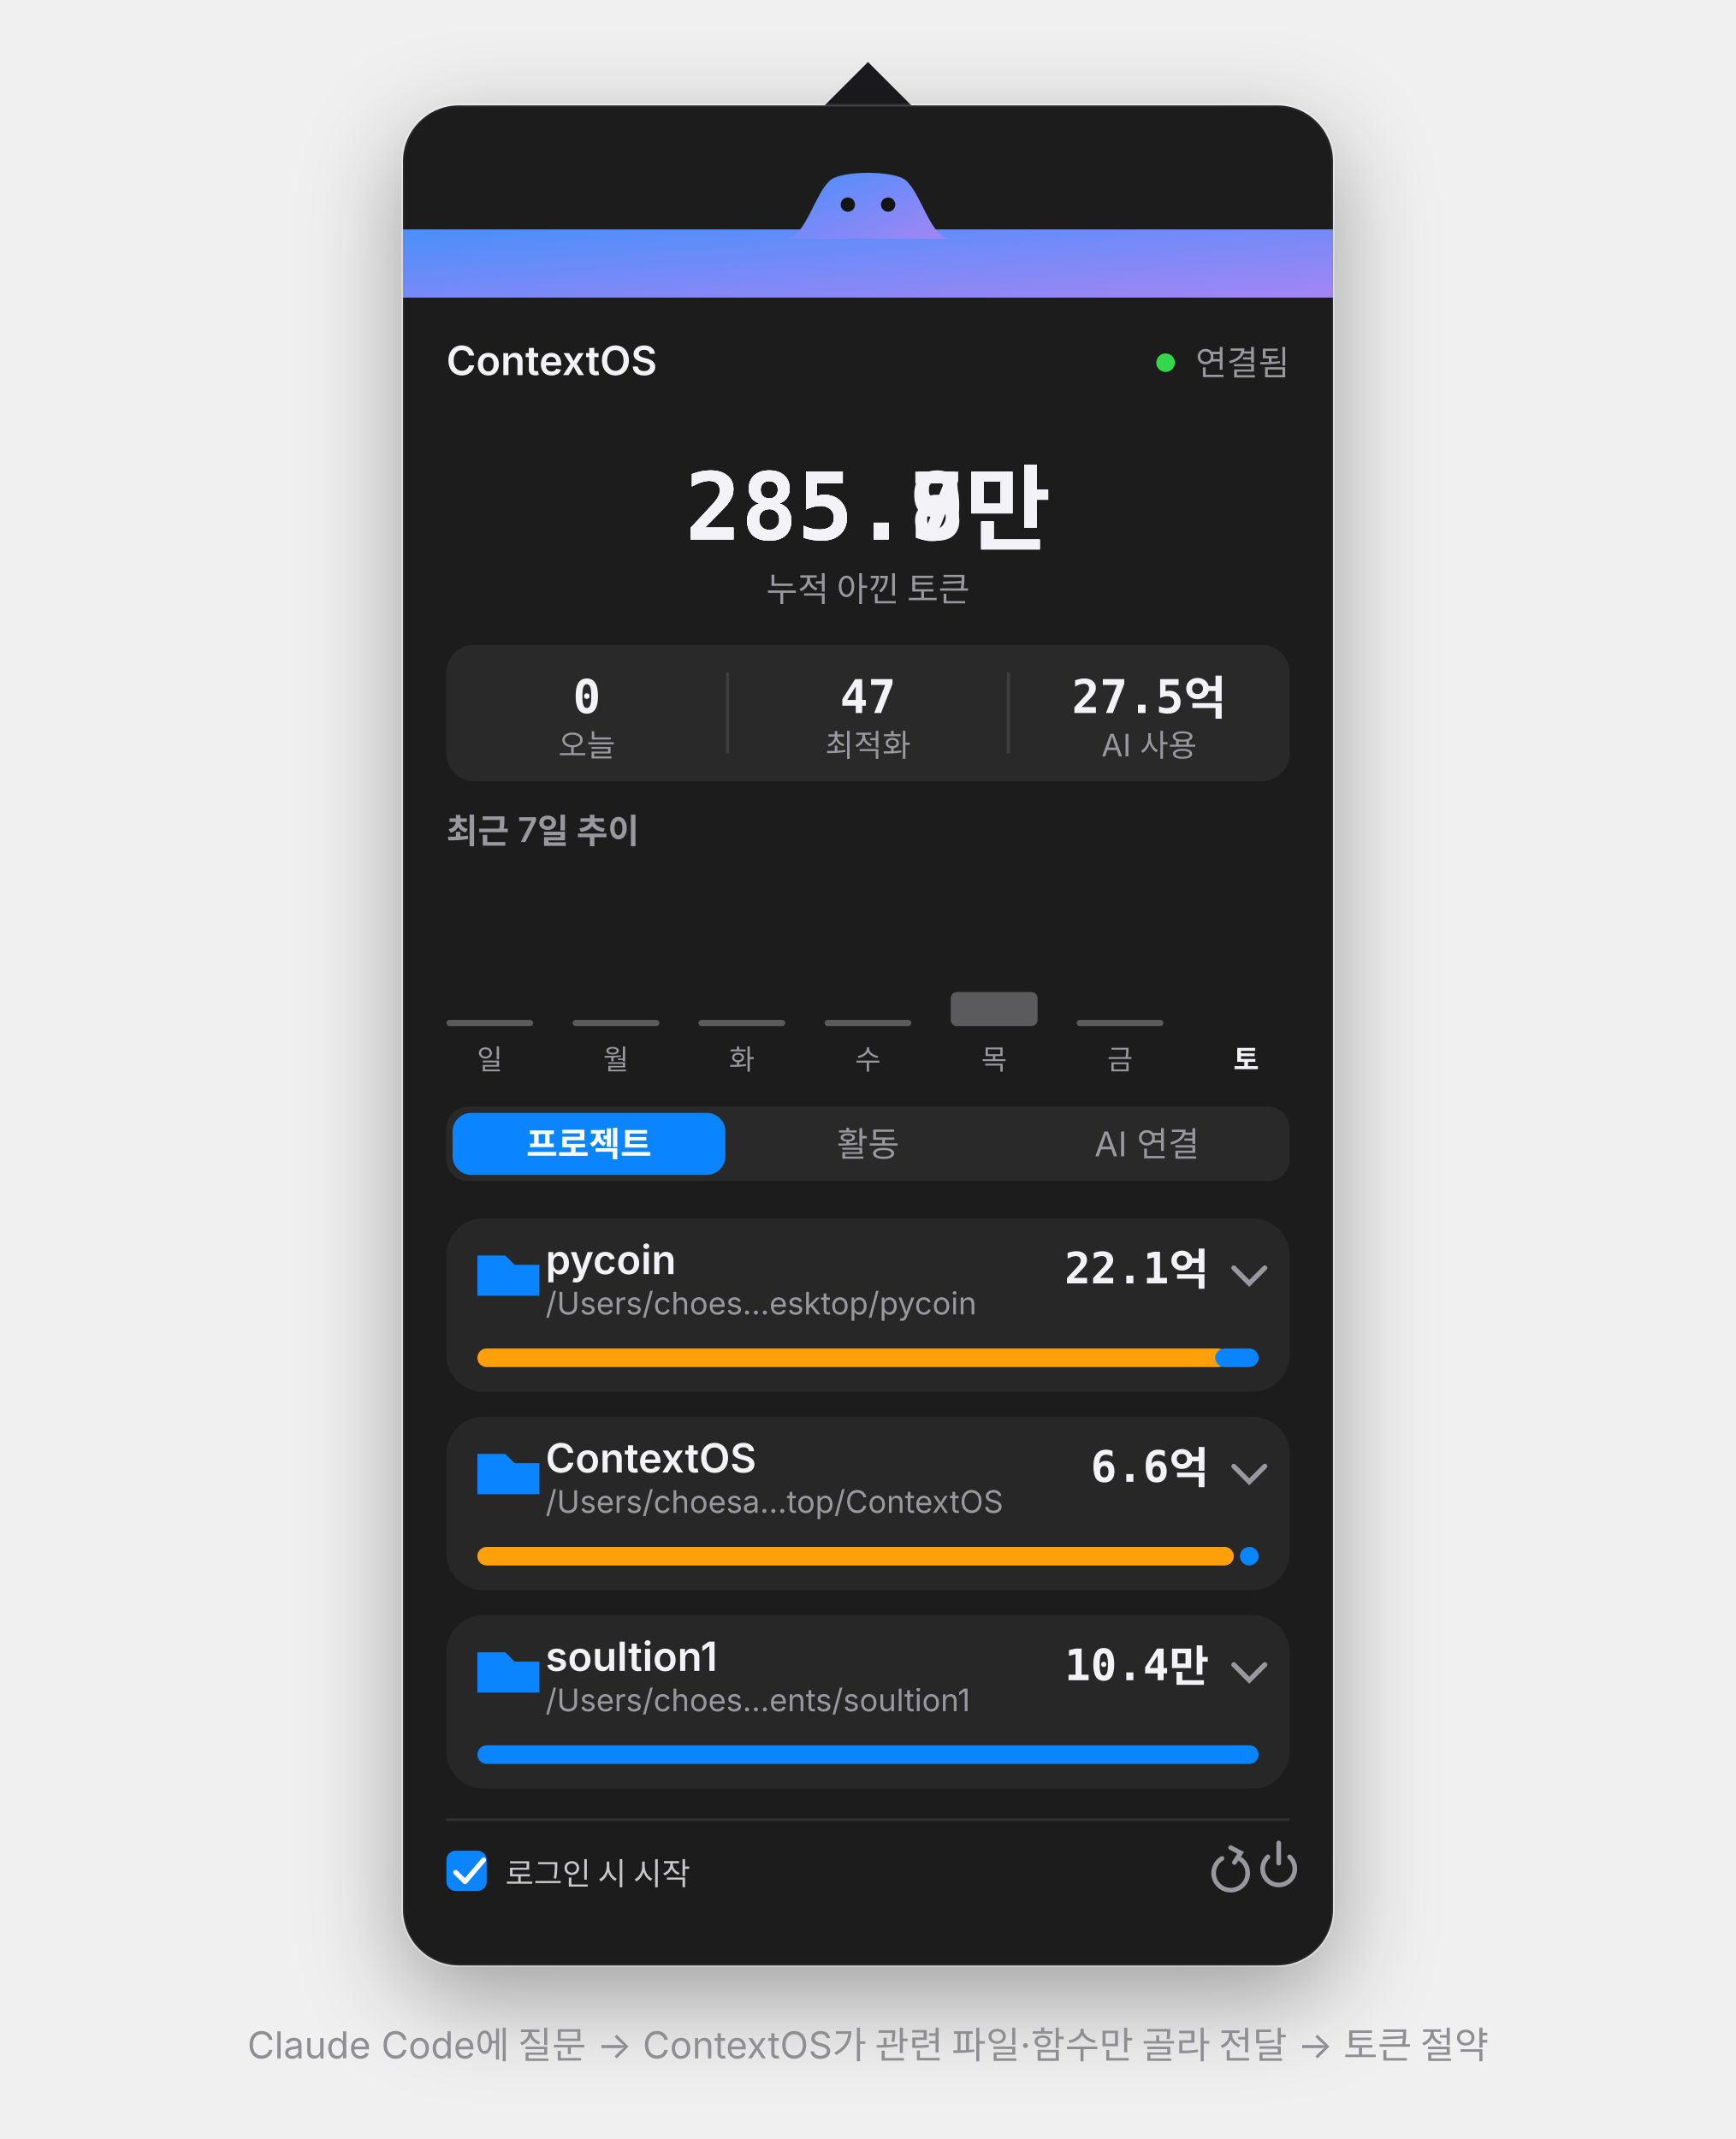
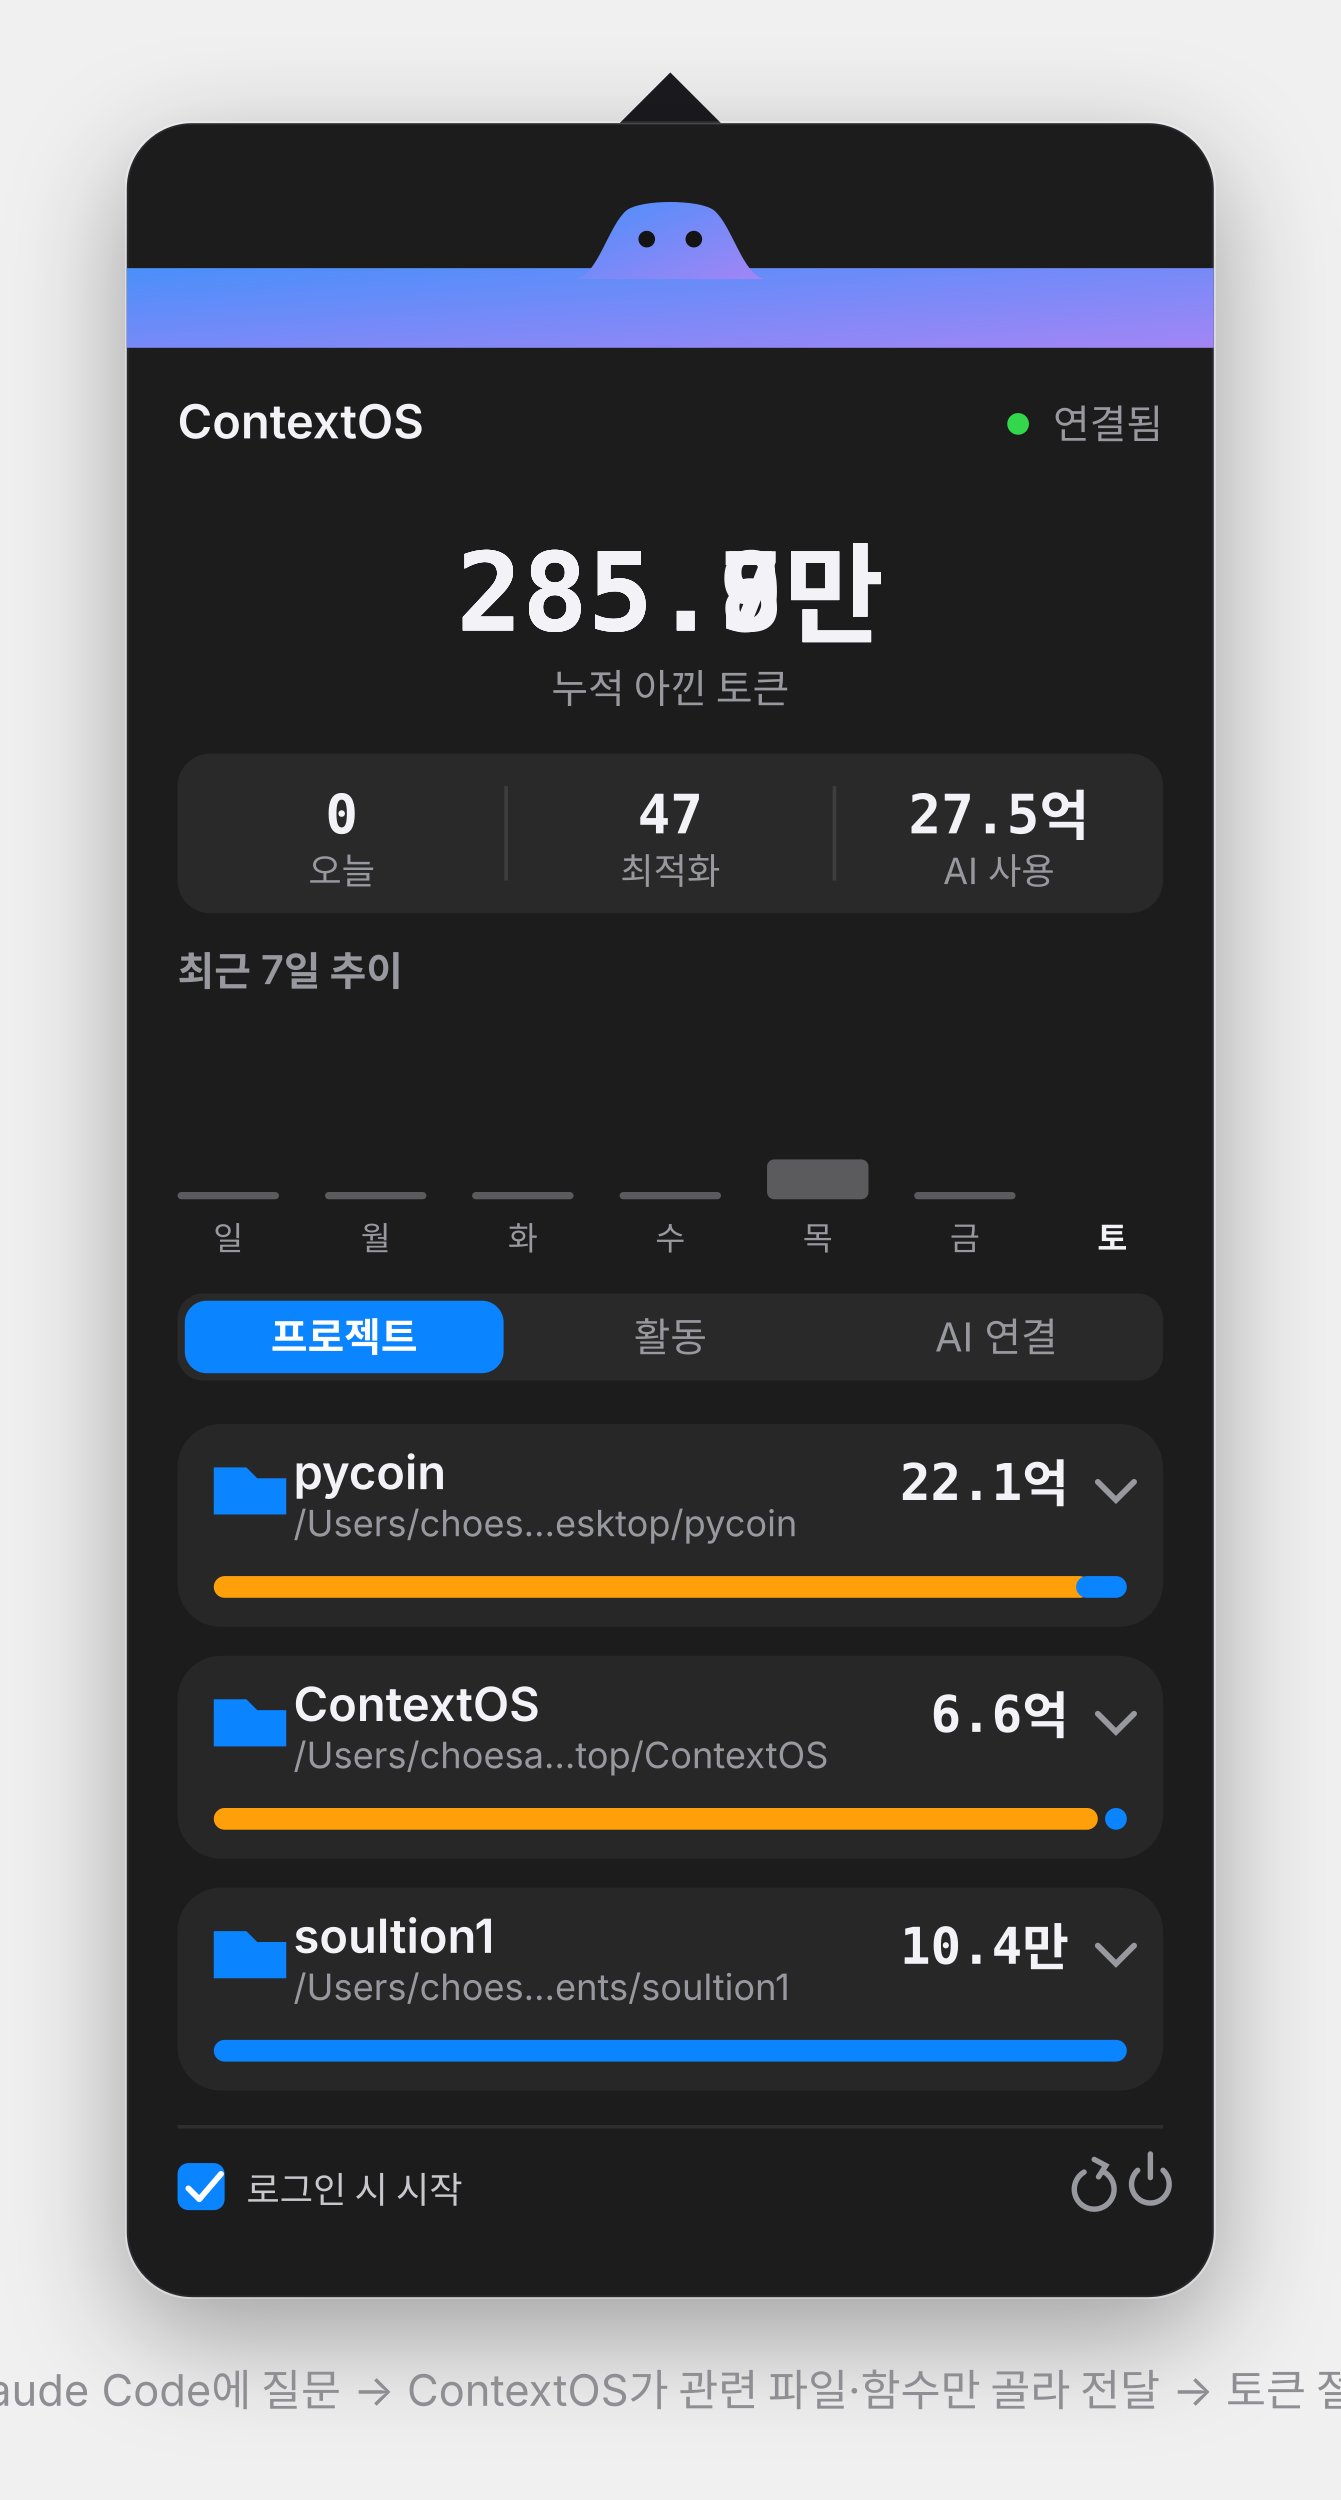
- <svg xmlns="http://www.w3.org/2000/svg" viewBox="0 0 560 690" font-family="-apple-system, BlinkMacSystemFont, 'Segoe UI', system-ui, sans-serif">
+ <svg xmlns="http://www.w3.org/2000/svg" viewBox="95 0 370 690" font-family="-apple-system, BlinkMacSystemFont, 'Segoe UI', system-ui, sans-serif">
  <defs>
    <linearGradient id="blob" x1="0" y1="0" x2="1" y2="1">
      <stop offset="0" stop-color="#4A8FFA" />
      <stop offset="1" stop-color="#A385F5" />
    </linearGradient>
    <filter id="soft" x="-30%" y="-30%" width="160%" height="160%">
      <feDropShadow dx="0" dy="10" stdDeviation="16" flood-color="#000" flood-opacity="0.35" />
    </filter>
    <clipPath id="panelClip">
      <rect x="130" y="34" width="300" height="600" rx="18" />
    </clipPath>
  </defs>
  <path d="M280 20 L294 34 L266 34 Z" fill="#1B1B1F" />
  <rect x="130" y="34" width="300" height="600" rx="18" fill="#1B1B1F" stroke="#FFFFFF" stroke-opacity="0.07" filter="url(#soft)" />
  <g clip-path="url(#panelClip)">
    <rect x="130" y="74" width="300" height="22" fill="url(#blob)" />
    <g>
      <animateTransform attributeName="transform" type="translate" values="0 0; 0 -1.4; 0 0; 0 1; 0 0" keyTimes="0;0.25;0.5;0.75;1" dur="3.2s" repeatCount="indefinite" />
      <path d="M254 77 C260 76 263 62 268 58 C272 55 288 55 292 58 C297 62 300 76 306 77 Z" fill="url(#blob)" />
      <circle cx="273.5" cy="66" r="2.3" fill="#141414" />
      <circle cx="286.5" cy="66" r="2.3" fill="#141414" />
    </g>
    <text x="144" y="121" font-size="13" font-weight="600" fill="#F2F2F7">ContextOS</text>
    <circle cx="376" cy="117" r="3" fill="#32D74B">
      <animate attributeName="opacity" values="1;0.35;1" dur="2s" repeatCount="indefinite" />
    </circle>
    <text x="416" y="121" text-anchor="end" font-size="11" fill="#98989F">연결됨</text>
    <g text-anchor="middle" font-weight="600" font-size="30" fill="#F2F2F7" font-family="ui-monospace, SFMono-Regular, Menlo, monospace">
      <text x="280" y="174">
        <animate attributeName="opacity" values="1;1;0;0;1;1" keyTimes="0;0.10;0.125;0.25;0.275;1" dur="7s" repeatCount="indefinite" />285.9만</text>
      <text x="280" y="174">
        <animate attributeName="opacity" values="0;0;1;1;0;0" keyTimes="0;0.125;0.14;0.17;0.18;1" dur="7s" repeatCount="indefinite" />285.5만</text>
      <text x="280" y="174">
        <animate attributeName="opacity" values="0;0;1;1;0;0" keyTimes="0;0.17;0.18;0.21;0.22;1" dur="7s" repeatCount="indefinite" />285.7만</text>
      <text x="280" y="174">
        <animate attributeName="opacity" values="0;0;1;1;0;0" keyTimes="0;0.21;0.22;0.25;0.26;1" dur="7s" repeatCount="indefinite" />285.8만</text>
    </g>
    <text x="280" y="194" text-anchor="middle" font-size="11" fill="#98989F">누적 아낀 토큰</text>
    <rect x="144" y="208" width="272" height="44" rx="9" fill="#FFFFFF" fill-opacity="0.06" />
    <line x1="234.7" y1="217" x2="234.7" y2="243" stroke="#FFFFFF" stroke-opacity="0.10" />
    <line x1="325.3" y1="217" x2="325.3" y2="243" stroke="#FFFFFF" stroke-opacity="0.10" />
    <g text-anchor="middle" font-family="ui-monospace, SFMono-Regular, Menlo, monospace">
      <text x="189.3" y="230" font-size="15" font-weight="600" fill="#F2F2F7">0</text>
      <text x="280" y="230" font-size="15" font-weight="600" fill="#F2F2F7">47</text>
      <text x="370.7" y="230" font-size="15" font-weight="600" fill="#F2F2F7">27.5억</text>
    </g>
    <g text-anchor="middle" font-size="10" fill="#98989F">
      <text x="189.3" y="244">오늘</text>
      <text x="280" y="244">최적화</text>
      <text x="370.7" y="244">AI 사용</text>
    </g>
    <text x="144" y="272" font-size="11" font-weight="600" fill="#98989F">최근 7일 추이</text>
    <g fill="#8E8E93" fill-opacity="0.55">
      <rect x="144.0" y="329" width="28" height="2" rx="1" />
      <rect x="184.7" y="329" width="28" height="2" rx="1" />
      <rect x="225.3" y="329" width="28" height="2" rx="1" />
      <rect x="266.0" y="329" width="28" height="2" rx="1" />
      <rect x="306.7" y="320" width="28" height="11" rx="2" />
      <rect x="347.3" y="329" width="28" height="2" rx="1" />
    </g>
    <rect x="388.0" width="28" rx="3" fill="#0A84FF">
      <animate attributeName="height" values="46;46;41;46;46" keyTimes="0;0.45;0.6;0.75;1" dur="3.2s" repeatCount="indefinite" />
      <animate attributeName="y" values="285;285;290;285;285" keyTimes="0;0.45;0.6;0.75;1" dur="3.2s" repeatCount="indefinite" />
    </rect>
    <g text-anchor="middle" font-size="9" fill="#98989F">
      <text x="158" y="345">일</text>
      <text x="198.7" y="345">월</text>
      <text x="239.3" y="345">화</text>
      <text x="280" y="345">수</text>
      <text x="320.7" y="345">목</text>
      <text x="361.3" y="345">금</text>
      <text x="402" y="345" fill="#F2F2F7" font-weight="600">토</text>
    </g>
    <rect x="144" y="357" width="272" height="24" rx="7" fill="#FFFFFF" fill-opacity="0.06" />
    <rect x="146" y="359" width="88" height="20" rx="6" fill="#0A84FF" />
    <g text-anchor="middle" font-size="11">
      <text x="190" y="373" fill="#FFFFFF" font-weight="600">프로젝트</text>
      <text x="280" y="373" fill="#98989F">활동</text>
      <text x="370" y="373" fill="#98989F">AI 연결</text>
    </g>
    <rect x="144" y="393" width="272" height="56" rx="12" fill="#FFFFFF" fill-opacity="0.05" />
    <path d="M154 405 h9 l3 3 h8 v10 h-20 z" fill="#0A84FF" />
    <text x="176" y="411" font-size="13" font-weight="600" fill="#F2F2F7">pycoin</text>
    <text x="176" y="424" font-size="10" fill="#98989F">/Users/choes…esktop/pycoin</text>
    <text x="390" y="414" text-anchor="end" font-size="14" font-weight="600" fill="#F2F2F7" font-family="ui-monospace, Menlo, monospace">22.1억</text>
    <path d="M398 409 l5 5 l5 -5" stroke="#98989F" stroke-width="1.6" fill="none" stroke-linecap="round" />
    <rect x="154" y="435" width="242" height="6" rx="3" fill="#FF9F0A" />
    <rect x="392" y="435" width="14" height="6" rx="3" fill="#0A84FF" />
    <rect x="144" y="457" width="272" height="56" rx="12" fill="#FFFFFF" fill-opacity="0.05" />
    <path d="M154 469 h9 l3 3 h8 v10 h-20 z" fill="#0A84FF" />
    <text x="176" y="475" font-size="13" font-weight="600" fill="#F2F2F7">ContextOS</text>
    <text x="176" y="488" font-size="10" fill="#98989F">/Users/choesa…top/ContextOS</text>
    <text x="390" y="478" text-anchor="end" font-size="14" font-weight="600" fill="#F2F2F7" font-family="ui-monospace, Menlo, monospace">6.6억</text>
    <path d="M398 473 l5 5 l5 -5" stroke="#98989F" stroke-width="1.6" fill="none" stroke-linecap="round" />
    <rect x="154" y="499" width="244" height="6" rx="3" fill="#FF9F0A" />
    <rect x="400" y="499" width="6" height="6" rx="3" fill="#0A84FF" />
    <rect x="144" y="521" width="272" height="56" rx="12" fill="#FFFFFF" fill-opacity="0.05" />
    <path d="M154 533 h9 l3 3 h8 v10 h-20 z" fill="#0A84FF" />
    <text x="176" y="539" font-size="13" font-weight="600" fill="#F2F2F7">soultion1</text>
    <text x="176" y="552" font-size="10" fill="#98989F">/Users/choes…ents/soultion1</text>
    <text x="390" y="542" text-anchor="end" font-size="14" font-weight="600" fill="#F2F2F7" font-family="ui-monospace, Menlo, monospace">10.4만</text>
    <path d="M398 537 l5 5 l5 -5" stroke="#98989F" stroke-width="1.6" fill="none" stroke-linecap="round" />
    <rect x="154" y="563" width="252" height="6" rx="3" fill="#0A84FF" />
    <line x1="144" y1="587" x2="416" y2="587" stroke="#FFFFFF" stroke-opacity="0.08" />
    <rect x="144" y="597" width="13" height="13" rx="3" fill="#0A84FF" />
    <path d="M147 604 l3 3 l6 -7" stroke="#FFFFFF" stroke-width="1.6" fill="none" stroke-linecap="round" stroke-linejoin="round" />
    <text x="163" y="608" font-size="10" fill="#C7C7CC">로그인 시 시작</text>
    <g stroke="#98989F" stroke-width="1.5" fill="none" stroke-linecap="round">
      <path d="M394.2 599.5 A5.5 5.5 0 1 0 399.8 599.5" />
      <path d="M397 596 l3.2 1.7 l-2 3.1" fill="none" />
      <path d="M409 599 A5.2 5.2 0 1 0 416 599" />
      <line x1="412.5" y1="594.5" x2="412.5" y2="601" />
    </g>
  </g>
  <text x="280" y="664" text-anchor="middle" font-size="12" fill="#8E8E93">Claude Code에 질문  →  ContextOS가 관련 파일·함수만 골라 전달  →  토큰 절약</text>
</svg>
